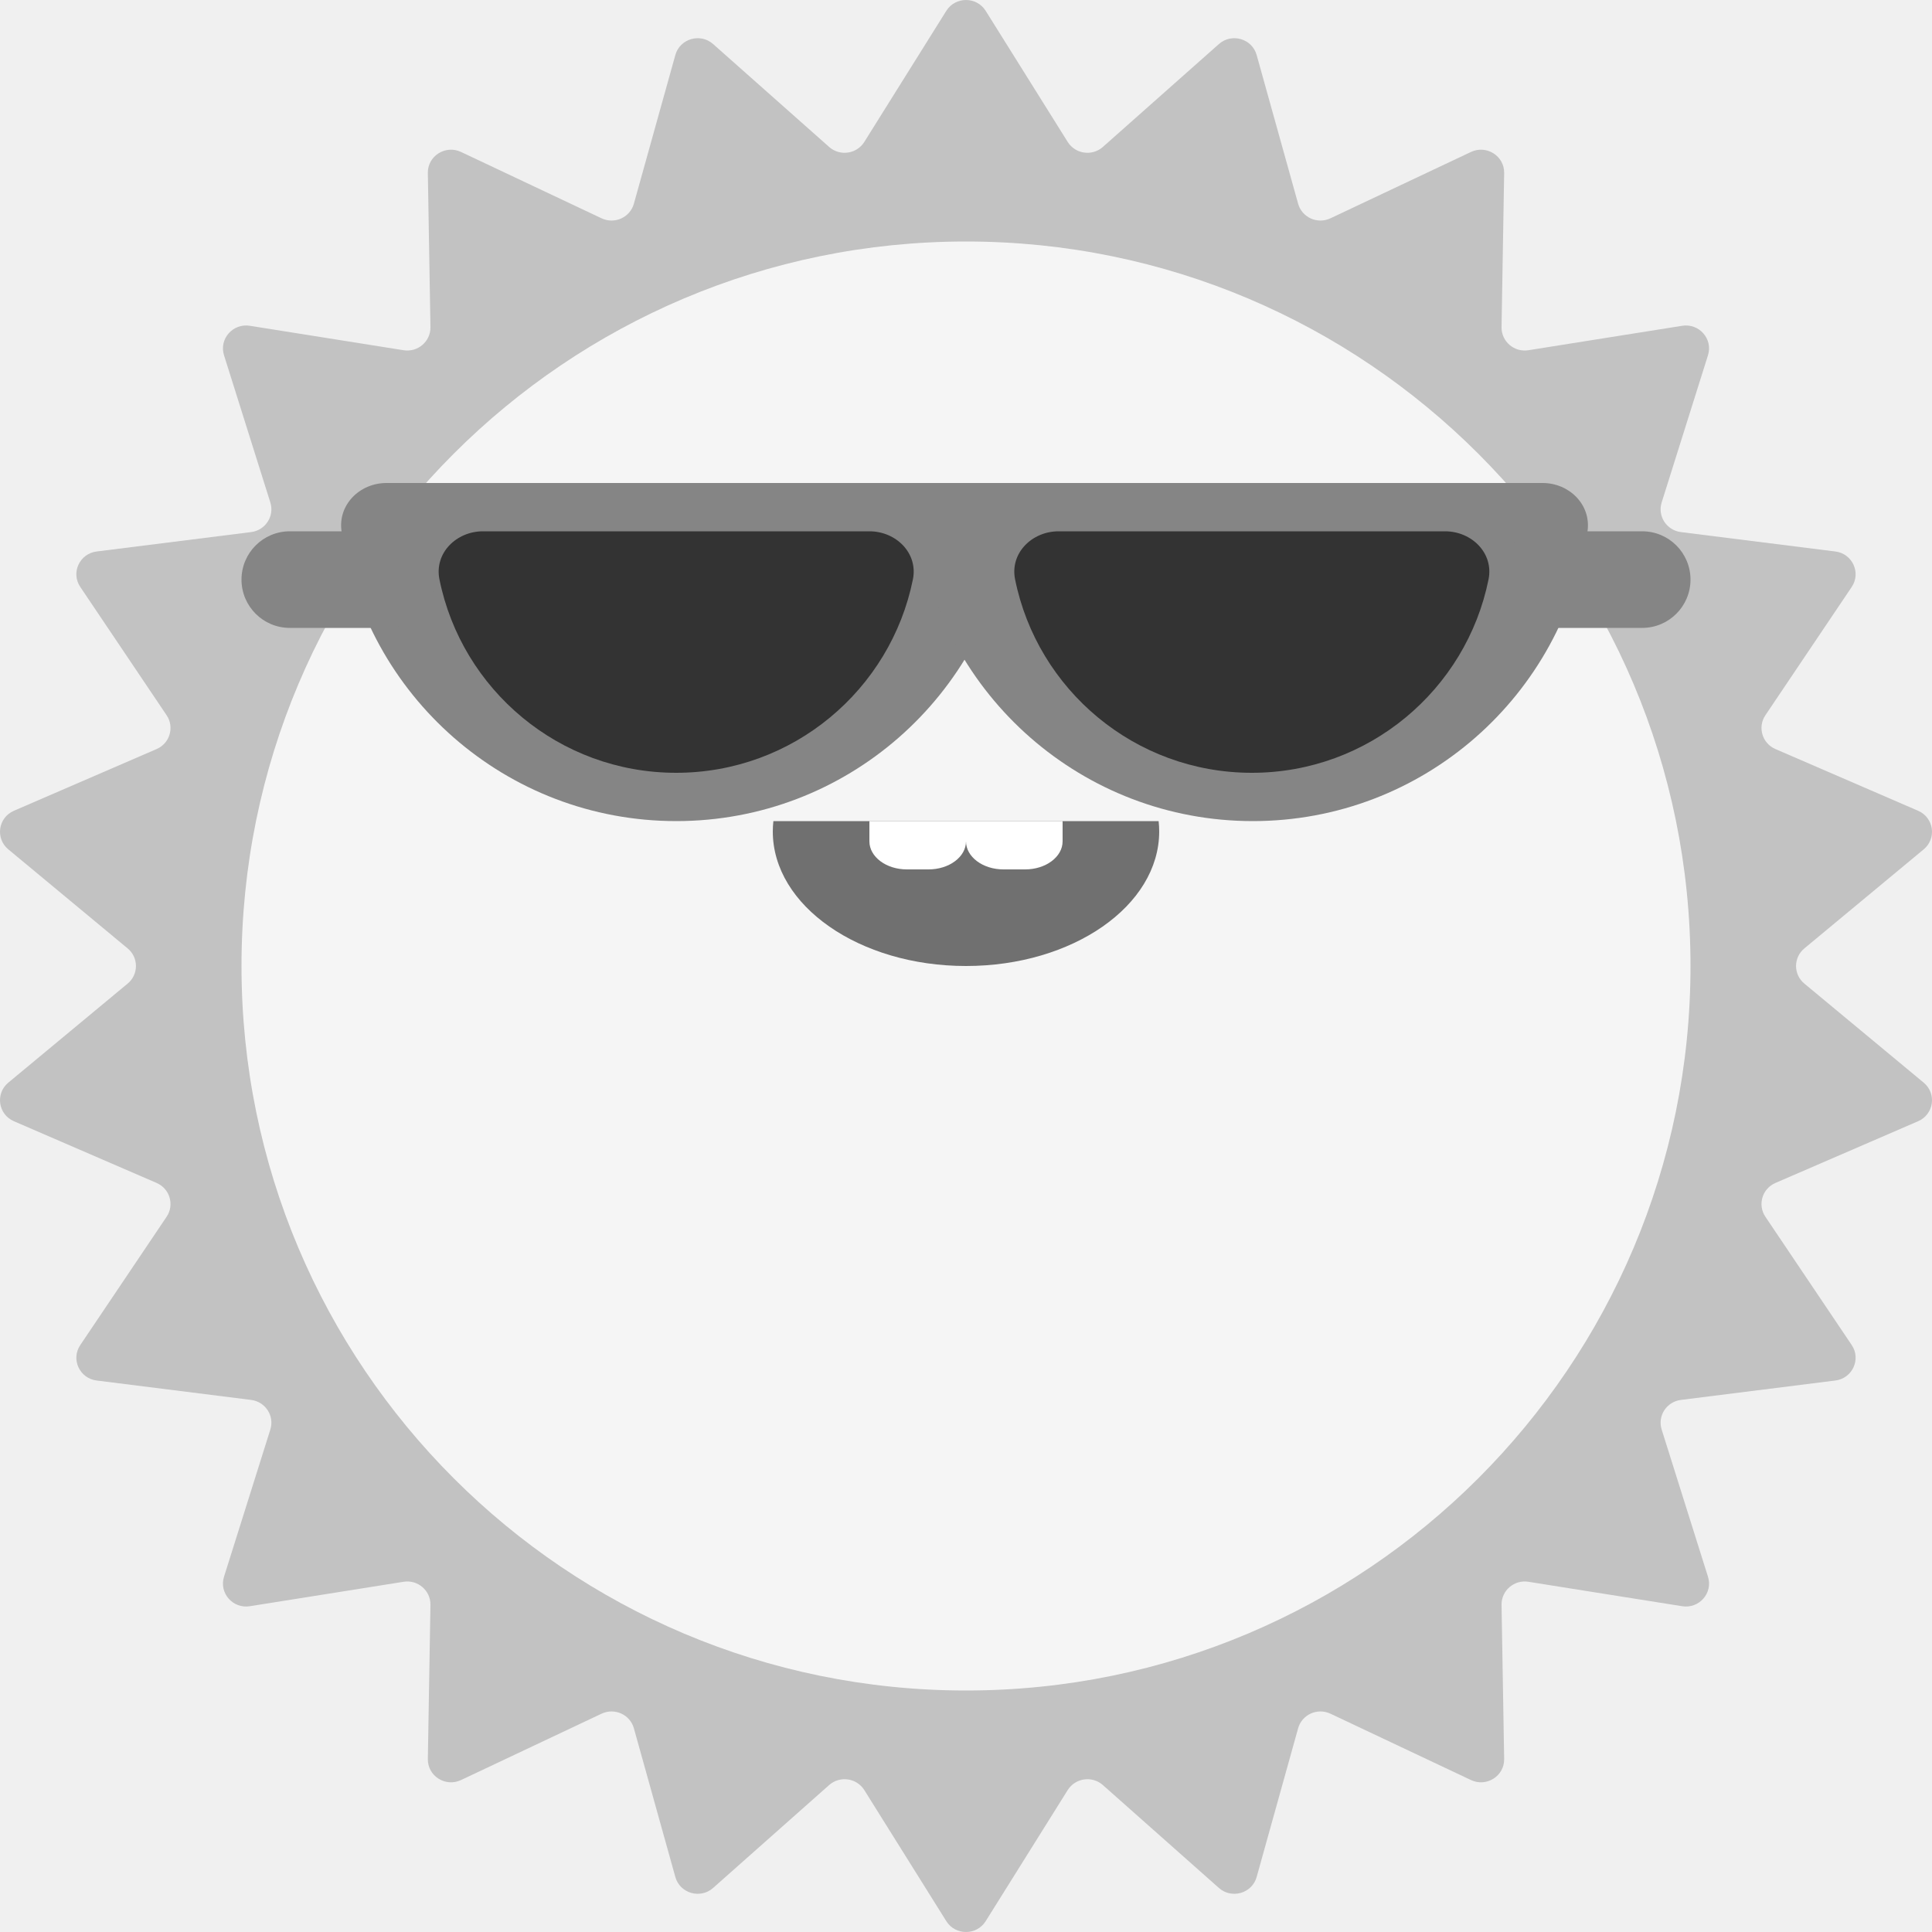
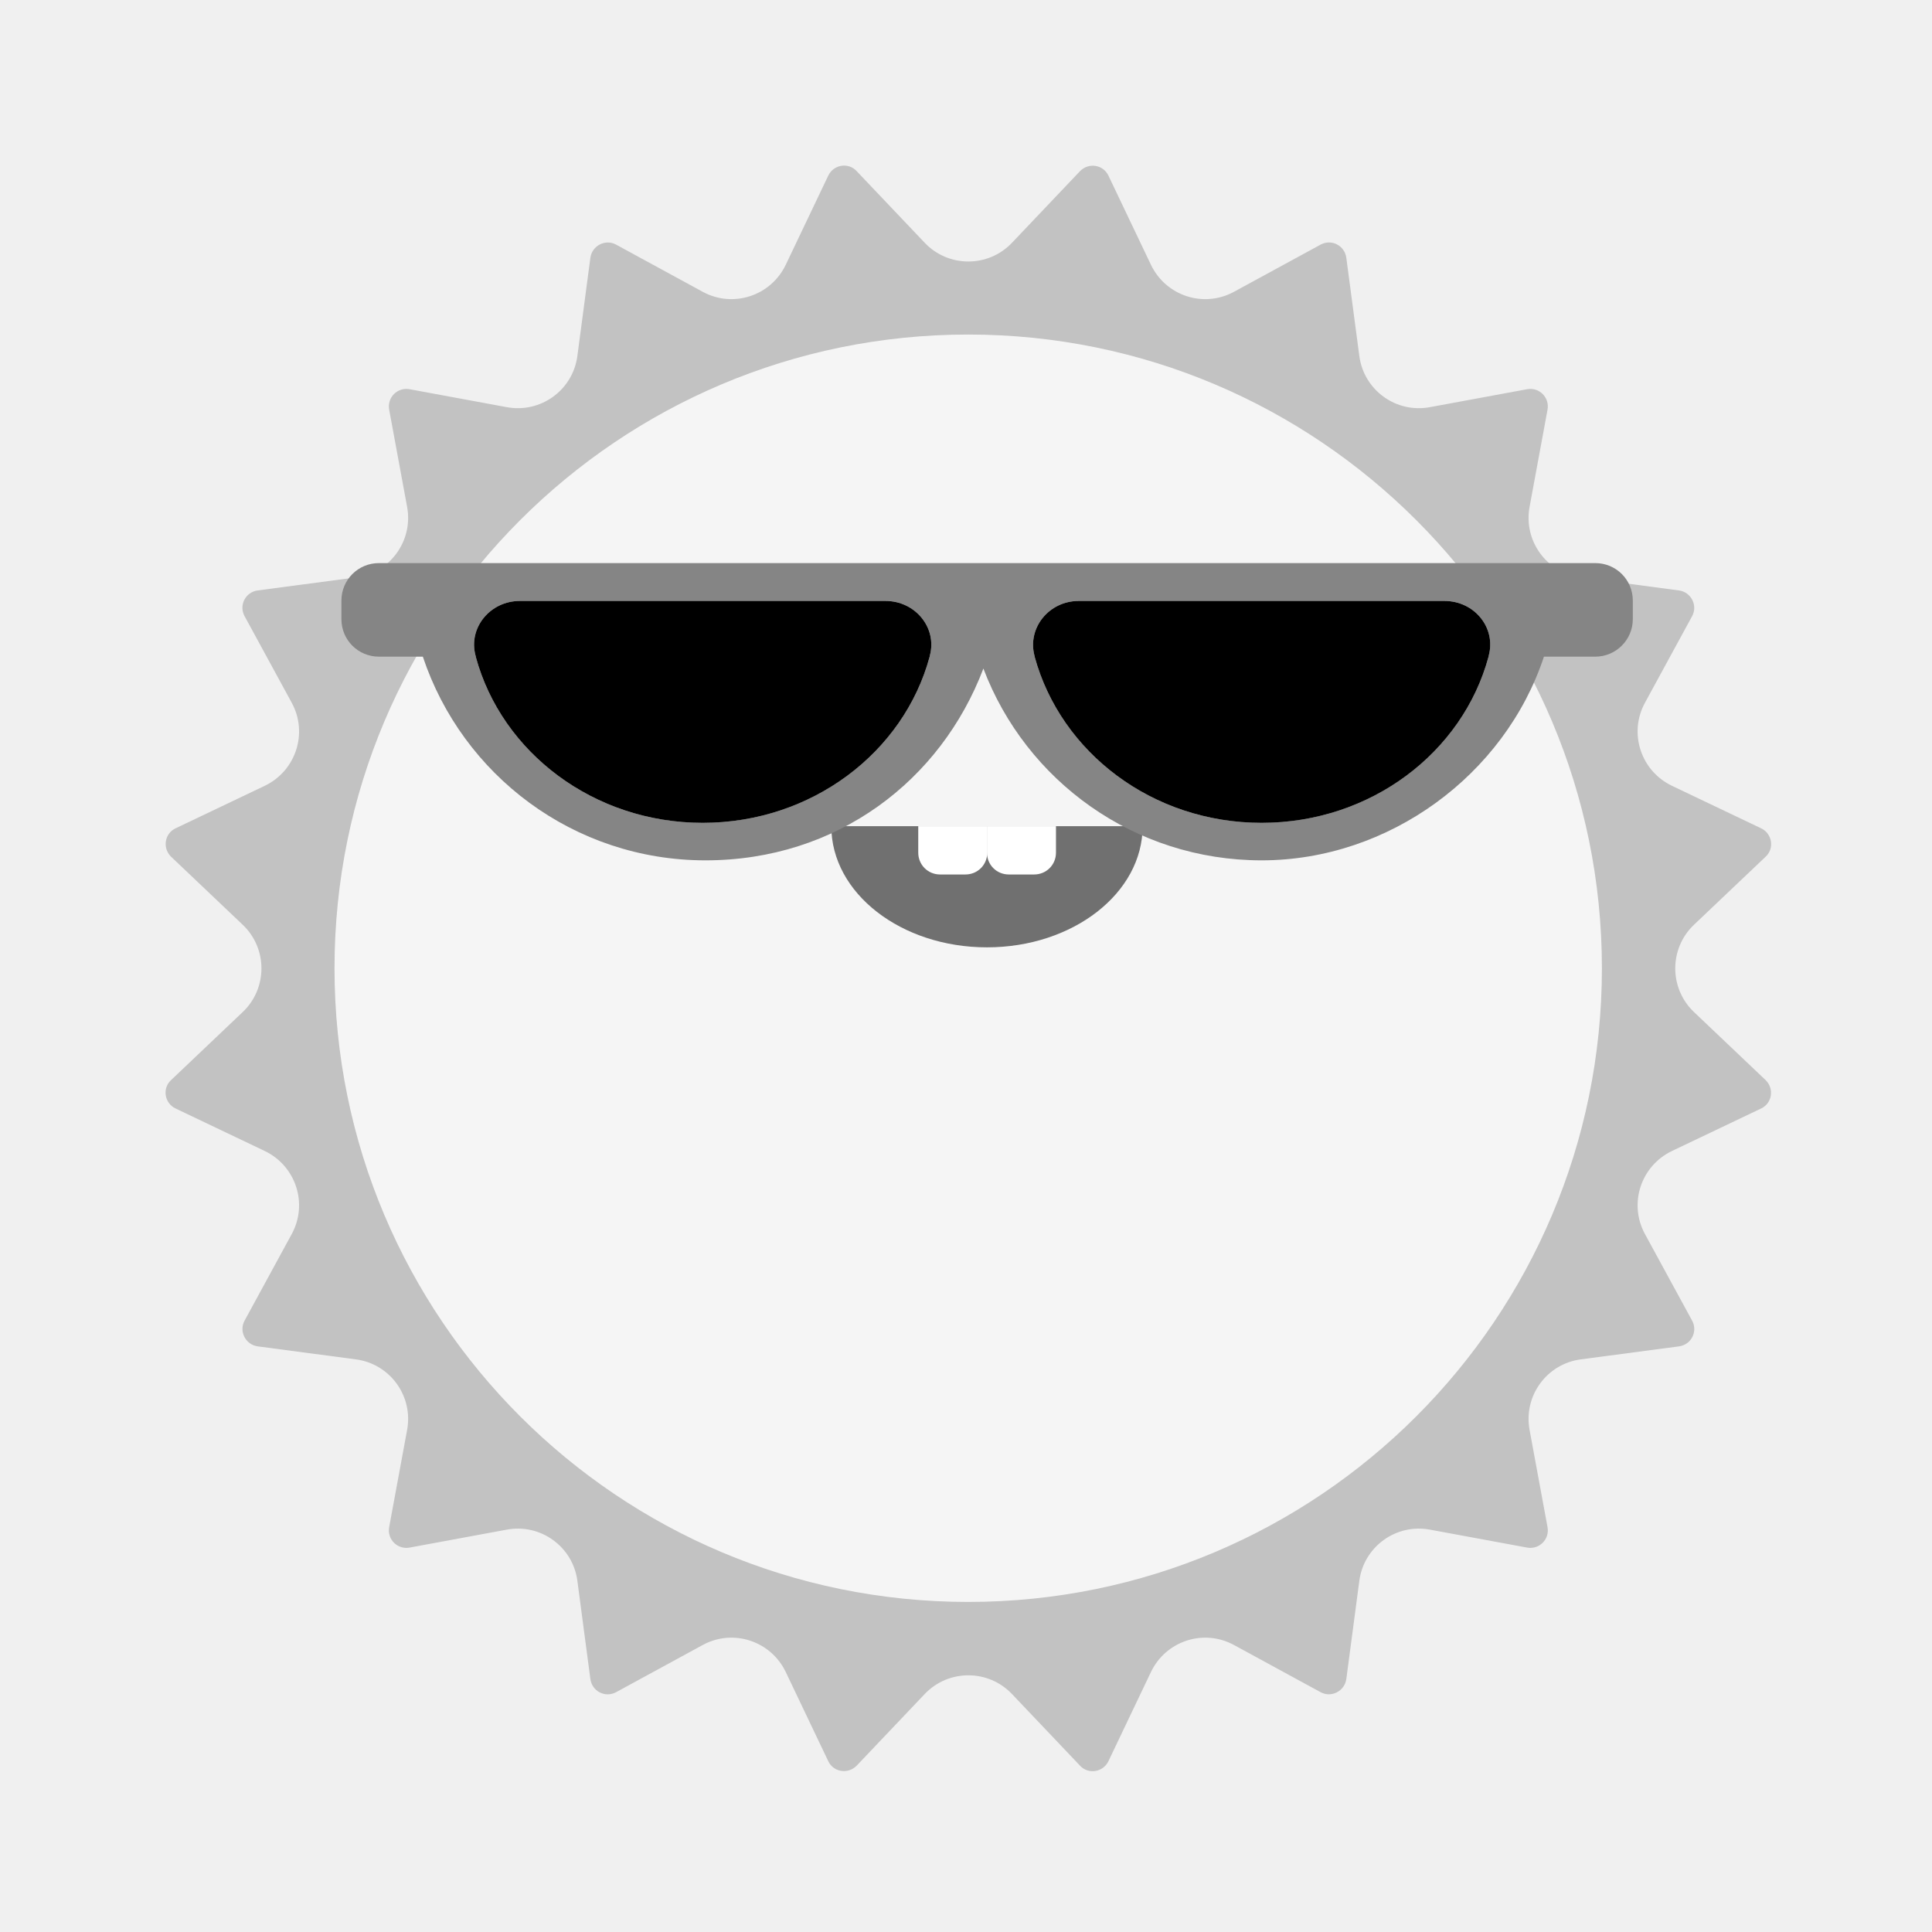
- <svg xmlns="http://www.w3.org/2000/svg" width="40" height="40" viewBox="0 0 40 40" fill="none">
-   <path d="M19.592 0.225C19.78 -0.075 20.22 -0.075 20.408 0.225L22.106 2.939C22.263 3.19 22.612 3.239 22.834 3.042L25.236 0.912C25.501 0.677 25.924 0.8 26.018 1.14L26.876 4.217C26.955 4.502 27.275 4.647 27.545 4.52L30.455 3.146C30.777 2.994 31.148 3.23 31.142 3.582L31.088 6.774C31.084 7.07 31.349 7.298 31.644 7.251L34.828 6.745C35.18 6.689 35.468 7.019 35.362 7.355L34.403 10.403C34.314 10.685 34.504 10.978 34.8 11.016L37.999 11.418C38.352 11.462 38.535 11.859 38.338 12.152L36.55 14.809C36.385 15.055 36.484 15.39 36.758 15.508L39.712 16.786C40.039 16.927 40.101 17.359 39.828 17.585L37.357 19.636C37.128 19.826 37.128 20.174 37.357 20.364L39.828 22.415C40.101 22.641 40.039 23.073 39.712 23.214L36.758 24.492C36.484 24.61 36.385 24.945 36.55 25.191L38.338 27.848C38.535 28.141 38.352 28.538 37.999 28.582L34.8 28.984C34.504 29.022 34.314 29.315 34.403 29.597L35.362 32.645C35.468 32.981 35.18 33.311 34.828 33.255L31.644 32.749C31.349 32.702 31.084 32.93 31.088 33.226L31.142 36.418C31.148 36.77 30.777 37.006 30.455 36.854L27.545 35.48C27.275 35.353 26.955 35.498 26.876 35.783L26.018 38.86C25.924 39.2 25.501 39.323 25.236 39.088L22.834 36.958C22.612 36.761 22.263 36.81 22.106 37.061L20.408 39.775C20.22 40.075 19.78 40.075 19.592 39.775L17.894 37.061C17.737 36.81 17.388 36.761 17.166 36.958L14.764 39.088C14.499 39.323 14.076 39.2 13.982 38.86L13.124 35.783C13.045 35.498 12.725 35.353 12.455 35.48L9.545 36.854C9.223 37.006 8.852 36.77 8.858 36.418L8.912 33.226C8.916 32.93 8.65 32.702 8.356 32.749L5.172 33.255C4.82 33.311 4.532 32.981 4.638 32.645L5.597 29.597C5.686 29.315 5.496 29.022 5.2 28.984L2.001 28.582C1.647 28.538 1.464 28.141 1.662 27.848L3.45 25.191C3.615 24.945 3.516 24.61 3.243 24.492L0.288 23.214C-0.039 23.073 -0.101 22.641 0.172 22.415L2.643 20.364C2.872 20.174 2.872 19.826 2.643 19.636L0.172 17.585C-0.101 17.359 -0.039 16.927 0.288 16.786L3.243 15.508C3.516 15.39 3.615 15.055 3.45 14.809L1.662 12.152C1.464 11.859 1.647 11.462 2.001 11.418L5.2 11.016C5.496 10.978 5.686 10.685 5.597 10.403L4.638 7.355C4.532 7.019 4.82 6.689 5.172 6.745L8.356 7.251C8.65 7.298 8.916 7.07 8.912 6.774L8.858 3.582C8.852 3.23 9.223 2.994 9.545 3.146L12.455 4.52C12.725 4.647 13.045 4.502 13.124 4.217L13.982 1.14C14.076 0.8 14.499 0.677 14.764 0.912L17.166 3.042C17.388 3.239 17.737 3.19 17.894 2.939L19.592 0.225Z" fill="#C2C2C2" />
-   <path d="M35 20C35 28.284 28.284 35 20 35C11.716 35 5 28.284 5 20C5 11.716 11.716 5 20 5C28.284 5 35 11.716 35 20Z" fill="#F5F5F5" />
-   <path fill-rule="evenodd" clip-rule="evenodd" d="M8.001 10C7.448 10 6.993 10.45 7.071 10.997C7.555 14.391 10.473 17 14.001 17C17.528 17 20.446 14.391 20.93 10.997C21.008 10.45 20.553 10 20.001 10H8.001Z" fill="#858585" />
-   <path fill-rule="evenodd" clip-rule="evenodd" d="M19.938 10C19.386 10 18.931 10.45 19.009 10.997C19.493 14.391 22.411 17 25.938 17C29.466 17 32.384 14.391 32.868 10.997C32.946 10.45 32.49 10 31.938 10H19.938Z" fill="#858585" />
-   <path fill-rule="evenodd" clip-rule="evenodd" d="M10 11C9.447 11 8.989 11.452 9.098 11.994C9.559 14.279 11.578 16 13.999 16C16.421 16 18.44 14.279 18.901 11.994C19.01 11.452 18.552 11 18 11H10Z" fill="#333333" />
-   <path fill-rule="evenodd" clip-rule="evenodd" d="M21.918 11C21.365 11 20.907 11.452 21.016 11.994C21.477 14.279 23.496 16 25.918 16C28.339 16 30.358 14.279 30.819 11.994C30.928 11.452 30.47 11 29.918 11H21.918Z" fill="#333333" />
-   <rect x="5" y="11" width="4" height="2" rx="1" fill="#858585" />
-   <rect x="31" y="11" width="4" height="2" rx="1" fill="#858585" />
-   <path fill-rule="evenodd" clip-rule="evenodd" d="M16.012 17C16.004 17.071 16 17.142 16 17.214C16 18.753 17.791 20 20 20C22.209 20 24 18.753 24 17.214C24 17.142 23.996 17.071 23.988 17L16.012 17Z" fill="#707070" />
-   <path d="M18 17H20V17.419C20 17.74 19.653 18 19.225 18H18.775C18.347 18 18 17.74 18 17.419V17Z" fill="white" />
-   <path d="M20 17H22V17.419C22 17.74 21.653 18 21.225 18H20.775C20.347 18 20 17.74 20 17.419V17Z" fill="white" />
+ <svg xmlns="http://www.w3.org/2000/svg" width="70" height="70" viewBox="0 0 70 70" fill="none">
+   <g clip-path="url(#clip0_3090_76664)">
+     <path d="M8.79 33.502L6.2 31.042C5.88 30.732 5.96 30.202 6.36 30.012L9.59 28.472C10.72 27.932 11.17 26.562 10.57 25.462L8.86 22.322C8.65 21.932 8.89 21.452 9.34 21.392L12.89 20.922C14.13 20.762 14.98 19.592 14.75 18.362L14.1 14.842C14.02 14.402 14.4 14.022 14.84 14.102L18.36 14.752C19.59 14.982 20.76 14.132 20.92 12.892L21.39 9.342C21.45 8.902 21.93 8.652 22.32 8.862L25.46 10.572C26.56 11.172 27.93 10.722 28.47 9.592L30.01 6.362C30.2 5.962 30.74 5.872 31.04 6.202L33.5 8.792C34.36 9.702 35.81 9.702 36.67 8.792L39.13 6.202C39.44 5.882 39.97 5.962 40.16 6.362L41.7 9.592C42.24 10.722 43.61 11.172 44.71 10.572L47.85 8.862C48.24 8.652 48.72 8.892 48.78 9.342L49.25 12.892C49.41 14.132 50.58 14.982 51.81 14.752L55.33 14.102C55.77 14.022 56.15 14.402 56.07 14.842L55.42 18.362C55.19 19.592 56.04 20.762 57.28 20.922L60.83 21.392C61.27 21.452 61.52 21.932 61.31 22.322L59.6 25.462C59 26.562 59.45 27.932 60.58 28.472L63.81 30.012C64.21 30.202 64.3 30.742 63.97 31.042L61.38 33.502C60.47 34.362 60.47 35.812 61.38 36.672L63.97 39.132C64.29 39.442 64.21 39.972 63.81 40.162L60.58 41.702C59.45 42.242 59 43.612 59.6 44.712L61.31 47.852C61.52 48.242 61.28 48.722 60.83 48.782L57.28 49.252C56.04 49.412 55.19 50.582 55.42 51.812L56.07 55.332C56.15 55.772 55.77 56.152 55.33 56.072L51.81 55.422C50.58 55.192 49.41 56.042 49.25 57.282L48.78 60.832C48.72 61.272 48.24 61.522 47.85 61.312L44.71 59.602C43.61 59.002 42.24 59.452 41.7 60.582L40.16 63.812C39.97 64.212 39.43 64.302 39.13 63.972L36.67 61.382C35.81 60.472 34.36 60.472 33.5 61.382L31.04 63.972C30.73 64.292 30.2 64.212 30.01 63.812L28.47 60.582C27.93 59.452 26.56 59.002 25.46 59.602L22.32 61.312C21.93 61.522 21.45 61.282 21.39 60.832L20.92 57.282C20.76 56.042 19.59 55.192 18.36 55.422L14.84 56.072C14.4 56.152 14.02 55.772 14.1 55.332L14.75 51.812C14.98 50.582 14.13 49.412 12.89 49.252L9.34 48.782C8.9 48.722 8.65 48.242 8.86 47.852L10.57 44.712C11.17 43.612 10.72 42.242 9.59 41.702L6.36 40.162C5.96 39.972 5.87 39.432 6.2 39.132L8.79 36.672C9.7 35.812 9.7 34.362 8.79 33.502Z" fill="#C2C2C2" />
+     <path d="M35.08 58.041C47.761 58.041 58.04 47.762 58.04 35.081C58.04 22.401 47.761 12.121 35.08 12.121C22.4 12.121 12.12 22.401 12.12 35.081C12.12 47.762 22.4 58.041 35.08 58.041Z" fill="#F5F5F5" />
+     <path d="M41.4 29.934C41.4 32.364 38.87 34.324 35.76 34.324C32.65 34.324 30.12 32.364 30.12 29.934H41.4Z" fill="#707070" />
+     <path d="M33.27 29.934H35.77V30.894C35.77 31.334 35.42 31.684 34.98 31.684H34.06C33.62 31.684 33.27 31.334 33.27 30.894V29.934Z" fill="white" />
+     <path d="M35.76 29.934H38.26V30.894C38.26 31.334 37.91 31.684 37.47 31.684H36.55C36.11 31.684 35.76 31.334 35.76 30.894V29.934Z" fill="white" />
+     <path d="M57.79 20.402H13.73C12.97 20.402 12.37 21.012 12.37 21.762V22.432C12.37 23.192 12.98 23.792 13.73 23.792H15.32C16.75 28.082 20.79 31.172 25.56 31.172C30.33 31.172 34.09 28.282 35.63 24.222C37.17 28.292 41.1 31.172 45.71 31.172C50.32 31.172 54.52 28.082 55.94 23.792H57.8C58.55 23.792 59.16 23.182 59.16 22.432V21.762C59.16 21.002 58.55 20.402 57.8 20.402H57.79ZM33.69 23.752C33.69 23.752 33.69 23.782 33.68 23.802C32.74 27.262 29.41 29.812 25.46 29.812C21.51 29.812 18.18 27.262 17.24 23.802C17.24 23.792 17.24 23.772 17.23 23.752C16.96 22.752 17.75 21.772 18.84 21.772H32.08C33.17 21.772 33.96 22.752 33.69 23.752ZM53.94 23.752C53.94 23.752 53.94 23.782 53.93 23.802C52.99 27.262 49.67 29.812 45.71 29.812C41.75 29.812 38.44 27.262 37.49 23.802C37.49 23.792 37.49 23.772 37.48 23.752C37.22 22.752 38 21.772 39.09 21.772H52.33C53.43 21.772 54.21 22.752 53.94 23.752Z" fill="#858585" />
+     <path d="M33.69 23.753C33.69 23.753 33.69 23.783 33.68 23.803C32.74 27.263 29.41 29.813 25.46 29.813C21.51 29.813 18.18 27.263 17.24 23.803C17.24 23.793 17.24 23.773 17.23 23.753C16.96 22.753 17.75 21.773 18.84 21.773H32.08C33.17 21.773 33.96 22.753 33.69 23.753Z" fill="black" />
+     <path d="M53.94 23.753C53.94 23.753 53.94 23.783 53.93 23.803C52.99 27.263 49.67 29.813 45.71 29.813C41.75 29.813 38.44 27.263 37.49 23.803C37.49 23.793 37.49 23.773 37.48 23.753C37.22 22.753 38 21.773 39.09 21.773H52.33C53.43 21.773 54.21 22.753 53.94 23.753Z" fill="black" />
+   </g>
+   <defs>
+     <clipPath id="clip0_3090_76664">
+       <rect width="58.17" height="58.17" fill="white" transform="translate(6 6)" />
+     </clipPath>
+   </defs>
</svg>
